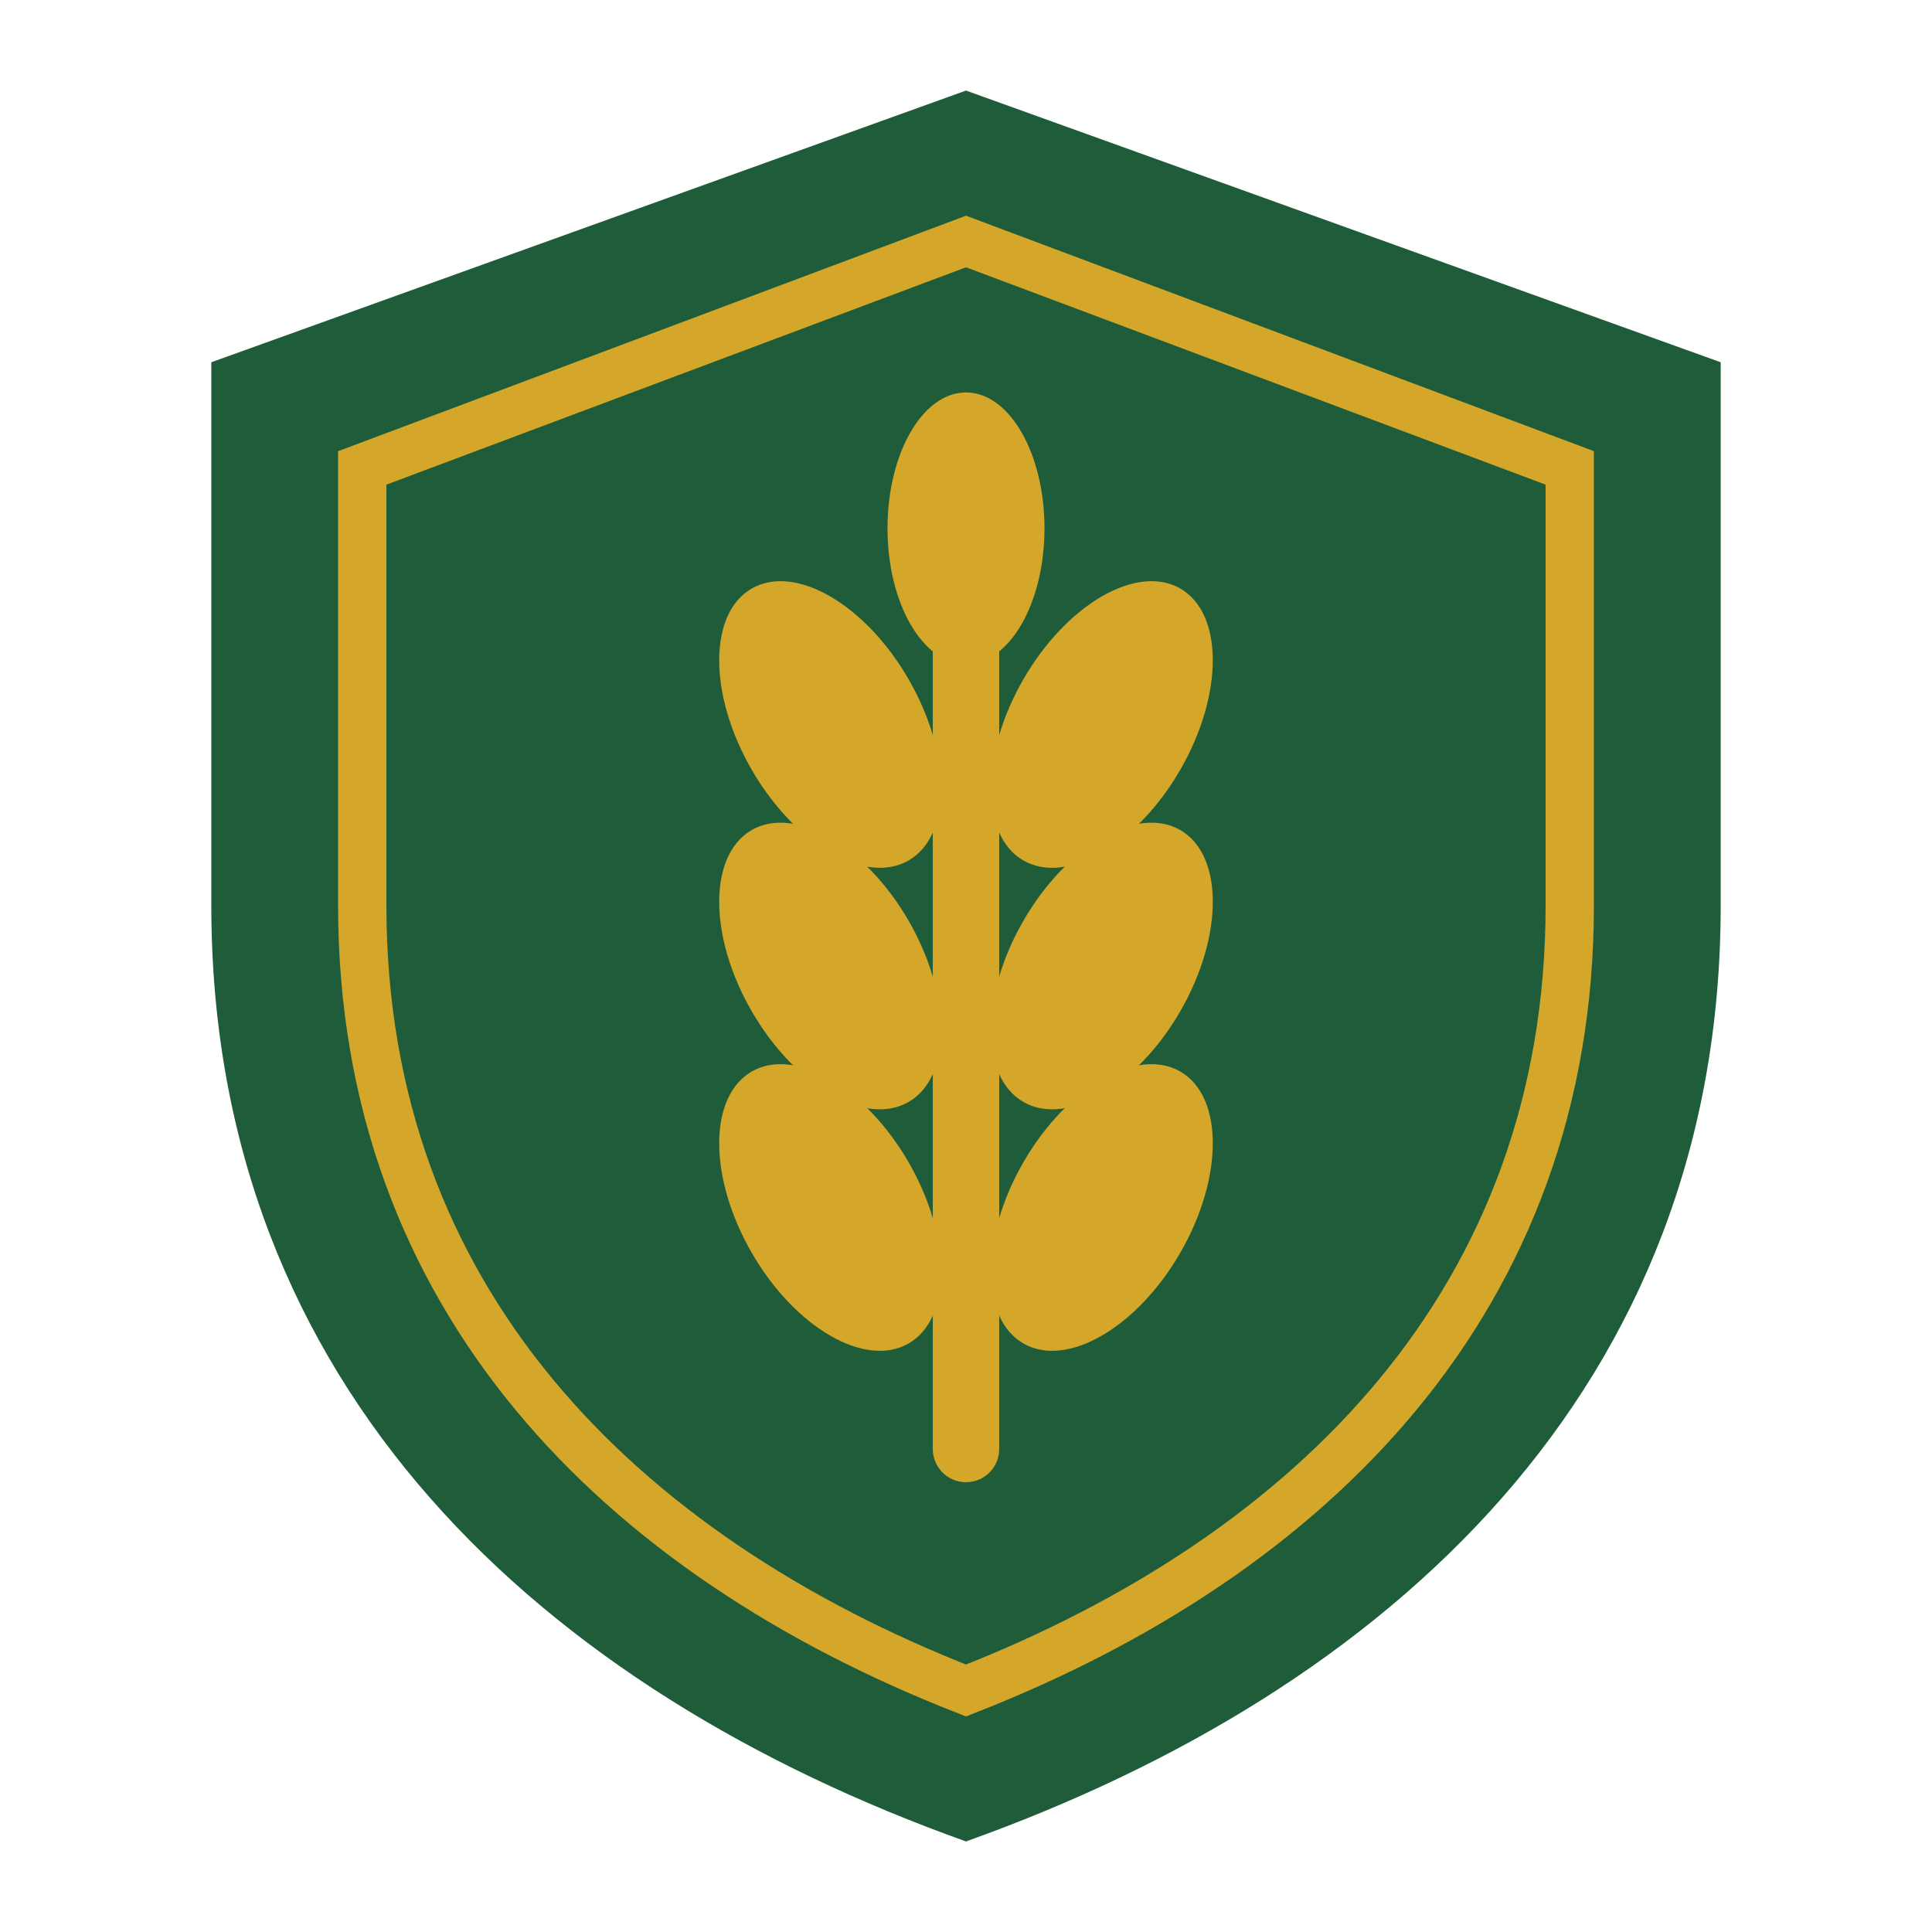
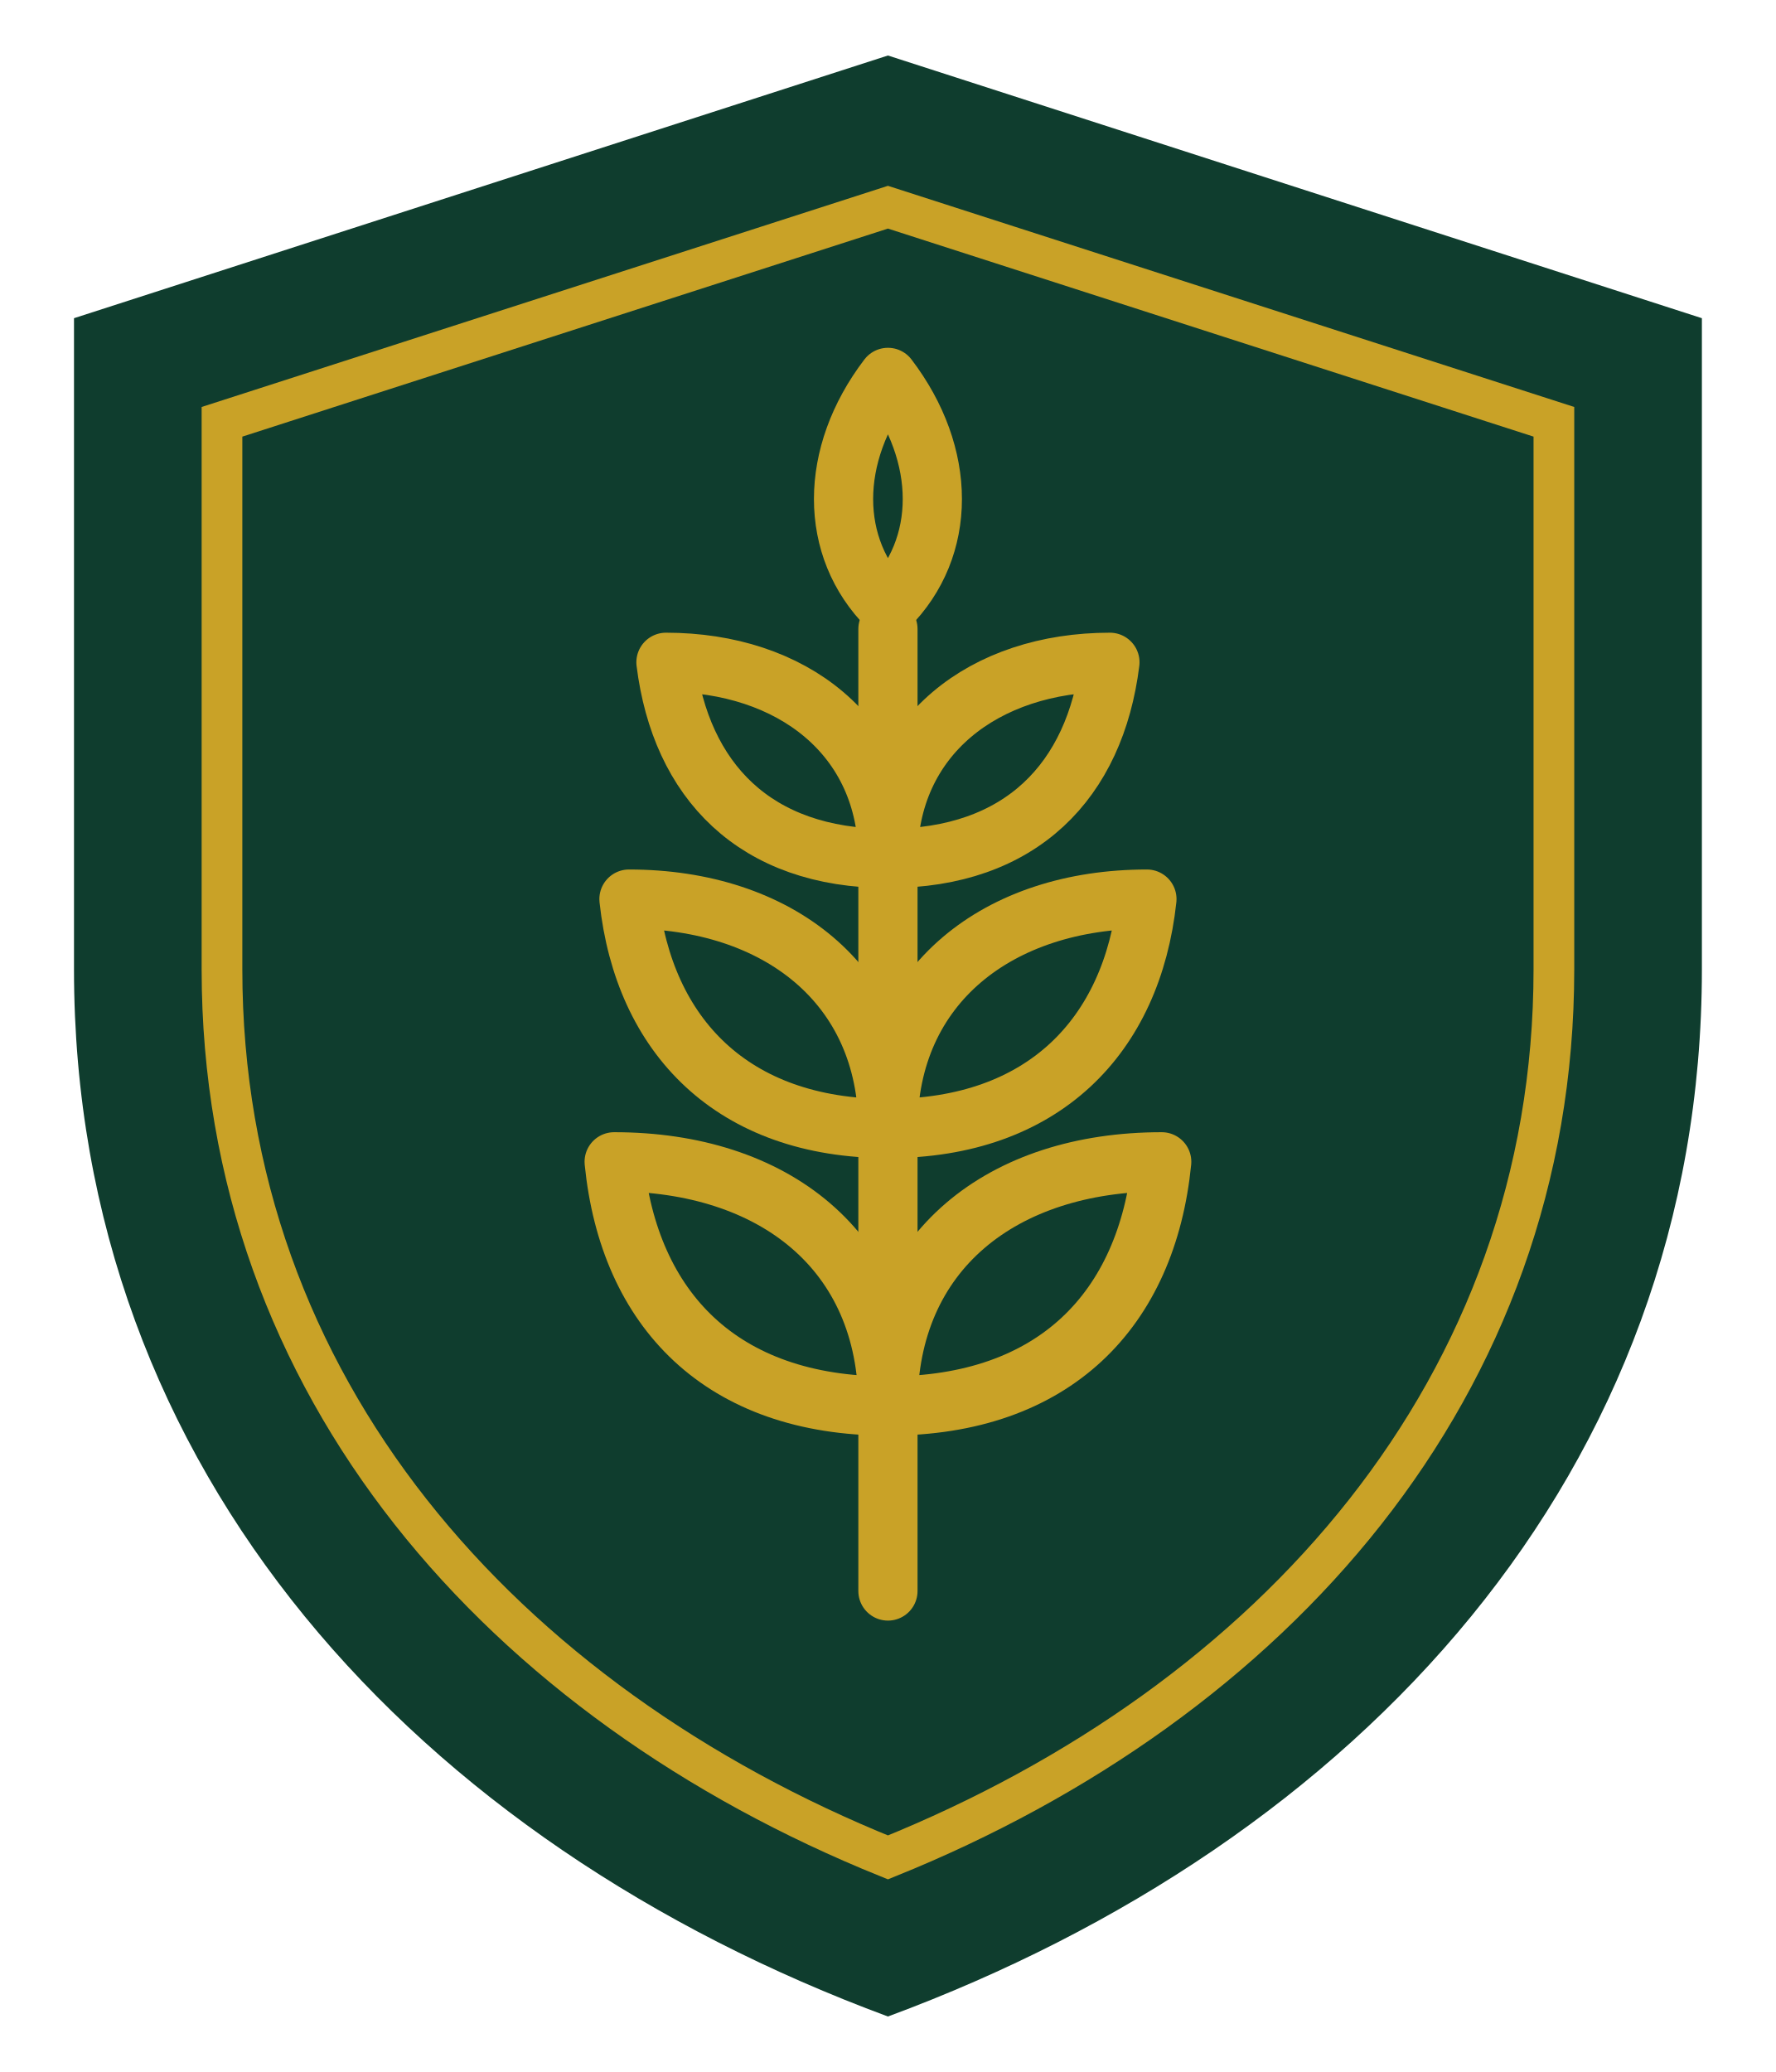
- <svg xmlns="http://www.w3.org/2000/svg" viewBox="0 0 64 64" role="img" aria-label="Farmers &amp; Trustees Trust emblem">
-   <path d="M32 3 L57 12 V30 C57 46 46 56 32 61 C18 56 7 46 7 30 V12 Z" fill="#1f5c3a" />
-   <path d="M32 8 L52 15.5 V30 C52 43 43.5 51.5 32 56 C20.5 51.5 12 43 12 30 V15.5 Z" fill="none" stroke="#d4a62a" stroke-width="1.6" />
-   <path d="M32 48 V20" stroke="#d4a62a" stroke-width="2.2" stroke-linecap="round" />
-   <g fill="#d4a62a">
-     <ellipse cx="27.5" cy="24" rx="3" ry="5.2" transform="rotate(-30 27.5 24)" />
-     <ellipse cx="36.5" cy="24" rx="3" ry="5.2" transform="rotate(30 36.5 24)" />
-     <ellipse cx="27.5" cy="32" rx="3" ry="5.2" transform="rotate(-30 27.5 32)" />
-     <ellipse cx="36.5" cy="32" rx="3" ry="5.2" transform="rotate(30 36.5 32)" />
-     <ellipse cx="27.5" cy="40" rx="3" ry="5.2" transform="rotate(-30 27.5 40)" />
-     <ellipse cx="36.5" cy="40" rx="3" ry="5.2" transform="rotate(30 36.5 40)" />
-     <ellipse cx="32" cy="17.5" rx="2.6" ry="4.5" />
+ <svg xmlns="http://www.w3.org/2000/svg" viewBox="0 0 48 56" role="img" aria-label="Farmers &amp; Trustees Trust">
+   <path d="M24 1.5 46 8.6v17.6c0 13.6-9.3 23.6-22 28.3C11.3 49.8 2 39.8 2 26.2V8.6Z" fill="#0F3D2E" />
+   <path d="M24 5.6 42 11.4v14.8c0 11.3-7.6 19.8-18 24-10.4-4.2-18-12.7-18-24V11.4Z" fill="none" stroke="#C9A227" stroke-width="1.1" />
+   <g fill="none" stroke="#C9A227" stroke-width="1.6" stroke-linecap="round" stroke-linejoin="round">
+     <path d="M24 43V17" />
+     <path d="M24 38c-4.5 0-7-2.6-7.4-6.6 4.3 0 7.4 2.4 7.4 6.6Zm0 0c4.5 0 7-2.6 7.4-6.6-4.3 0-7.4 2.4-7.4 6.6Z" />
+     <path d="M24 30.5c-4.2 0-6.6-2.5-7-6.2 4 0 7 2.3 7 6.2Zm0 0c4.2 0 6.6-2.5 7-6.2-4 0-7 2.3-7 6.2Z" />
+     <path d="M24 23.2c-3.6 0-5.6-2.1-6-5.3 3.4 0 6 2 6 5.3Zm0 0c3.6 0 5.6-2.1 6-5.3-3.4 0-6 2-6 5.3Z" />
+     <path d="M24 16.4c-1.6-1.6-1.6-4.1 0-6.2 1.6 2.1 1.6 4.6 0 6.2Z" />
  </g>
</svg>
